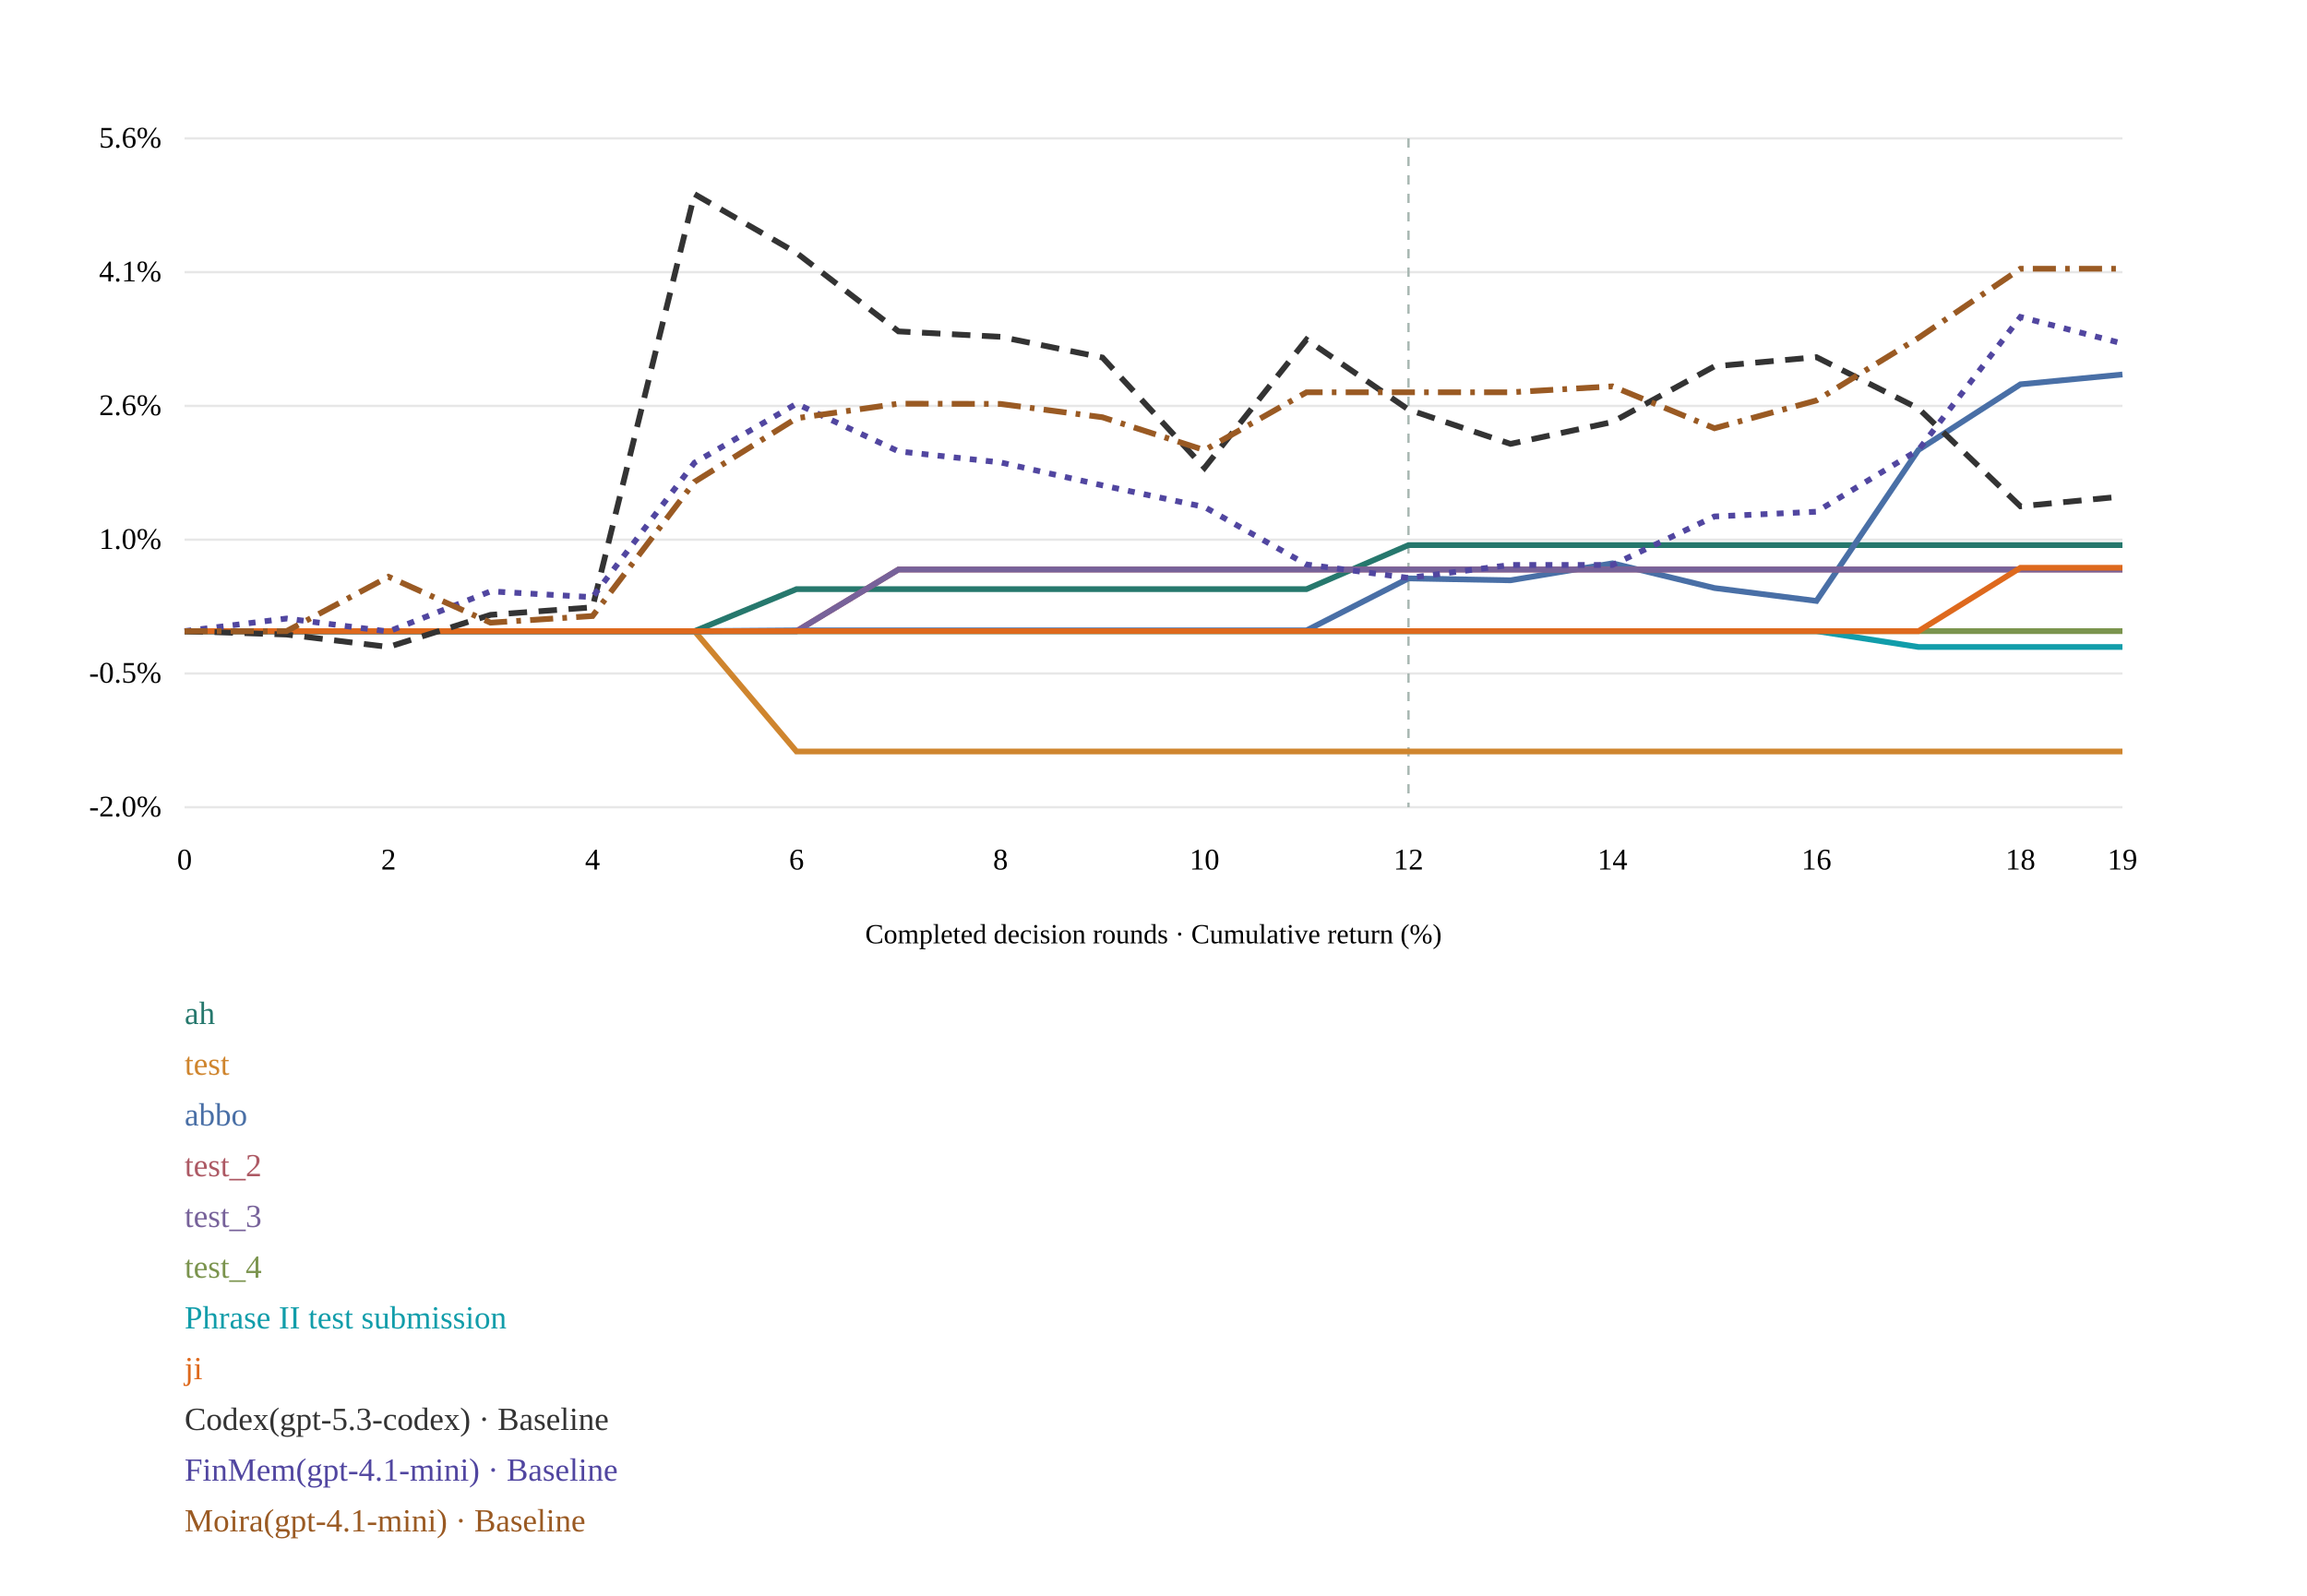
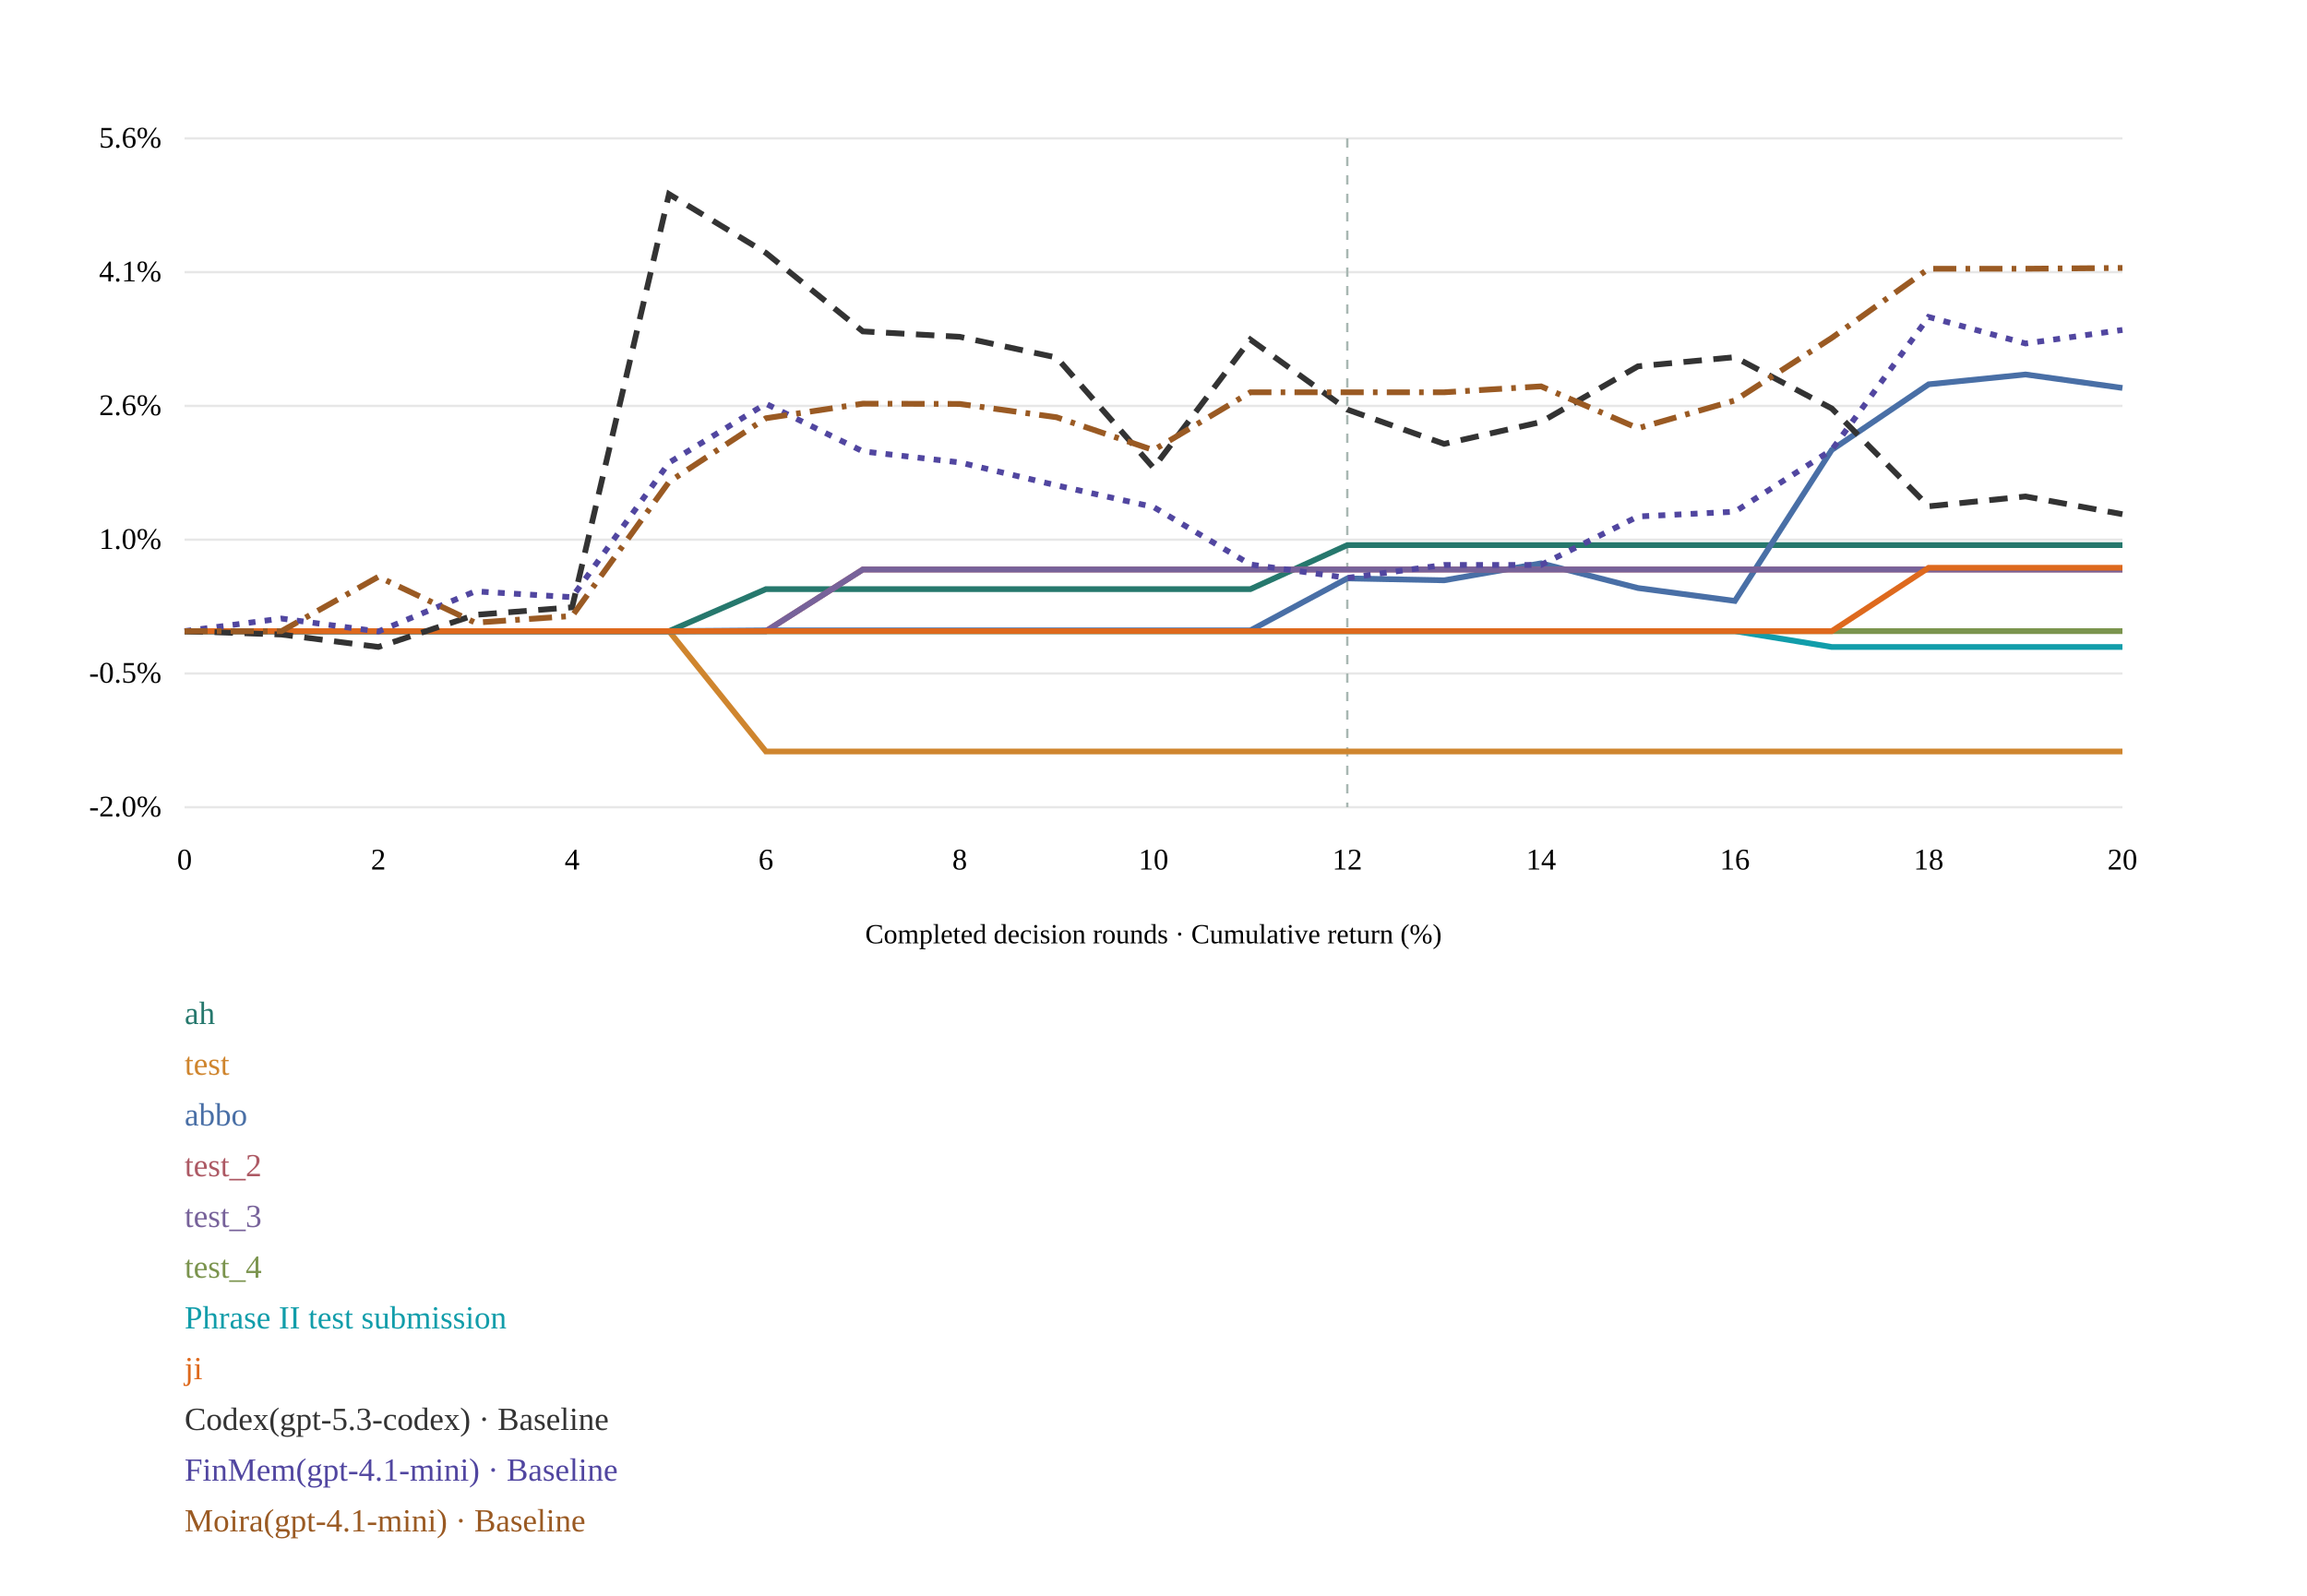
<svg xmlns="http://www.w3.org/2000/svg" viewBox="0 0 1000 692" role="img">
  <rect width="100%" height="100%" fill="white" />
  <path d="M80 350.0H920" stroke="#e7e7e7" />
  <text x="70" y="354.0" text-anchor="end" font-size="13">-2.0%</text>
  <path d="M80 292.0H920" stroke="#e7e7e7" />
  <text x="70" y="296.0" text-anchor="end" font-size="13">-0.5%</text>
  <path d="M80 234.0H920" stroke="#e7e7e7" />
  <text x="70" y="238.0" text-anchor="end" font-size="13">1.0%</text>
  <path d="M80 176.0H920" stroke="#e7e7e7" />
  <text x="70" y="180.0" text-anchor="end" font-size="13">2.6%</text>
  <path d="M80 118.0H920" stroke="#e7e7e7" />
  <text x="70" y="122.0" text-anchor="end" font-size="13">4.1%</text>
  <path d="M80 60H920" stroke="#e7e7e7" />
  <text x="70" y="64" text-anchor="end" font-size="13">5.6%</text>
  <path d="M80 273.646H920" stroke="#aaa" />
  <text x="80.0" y="377" text-anchor="middle" font-size="13">0</text>
-   <text x="168.421" y="377" text-anchor="middle" font-size="13">2</text>
-   <text x="256.842" y="377" text-anchor="middle" font-size="13">4</text>
-   <text x="345.263" y="377" text-anchor="middle" font-size="13">6</text>
-   <text x="433.684" y="377" text-anchor="middle" font-size="13">8</text>
-   <text x="522.105" y="377" text-anchor="middle" font-size="13">10</text>
-   <text x="610.526" y="377" text-anchor="middle" font-size="13">12</text>
-   <text x="698.947" y="377" text-anchor="middle" font-size="13">14</text>
-   <text x="787.368" y="377" text-anchor="middle" font-size="13">16</text>
-   <text x="875.789" y="377" text-anchor="middle" font-size="13">18</text>
-   <text x="920.0" y="377" text-anchor="middle" font-size="13">19</text>
-   <path d="M610.526 60V350" stroke="#a8b7b2" stroke-dasharray="4 4" />
+   <text x="164.0" y="377" text-anchor="middle" font-size="13">2</text>
+   <text x="248.0" y="377" text-anchor="middle" font-size="13">4</text>
+   <text x="332.0" y="377" text-anchor="middle" font-size="13">6</text>
+   <text x="416.0" y="377" text-anchor="middle" font-size="13">8</text>
+   <text x="500.0" y="377" text-anchor="middle" font-size="13">10</text>
+   <text x="584.0" y="377" text-anchor="middle" font-size="13">12</text>
+   <text x="668.0" y="377" text-anchor="middle" font-size="13">14</text>
+   <text x="752.0" y="377" text-anchor="middle" font-size="13">16</text>
+   <text x="836.0" y="377" text-anchor="middle" font-size="13">18</text>
+   <text x="920.0" y="377" text-anchor="middle" font-size="13">20</text>
+   <path d="M584.0 60V350" stroke="#a8b7b2" stroke-dasharray="4 4" />
  <text x="500" y="409" text-anchor="middle">Completed decision rounds · Cumulative return (%)</text>
-   <polyline points="80.00,273.65 124.21,273.65 168.42,273.65 212.63,273.65 256.84,273.65 301.05,273.65 345.26,255.44 389.47,255.44 433.68,255.44 477.89,255.44 522.11,255.44 566.32,255.44 610.53,236.35 654.74,236.35 698.95,236.35 743.16,236.35 787.37,236.35 831.58,236.35 875.79,236.35 920.00,236.35" fill="none" stroke="#26786d" stroke-width="2.5" stroke-dasharray="none" />
+   <polyline points="80.00,273.65 122.00,273.65 164.00,273.65 206.00,273.65 248.00,273.65 290.00,273.65 332.00,255.44 374.00,255.44 416.00,255.44 458.00,255.44 500.00,255.44 542.00,255.44 584.00,236.35 626.00,236.35 668.00,236.35 710.00,236.35 752.00,236.35 794.00,236.35 836.00,236.35 878.00,236.35 920.00,236.35" fill="none" stroke="#26786d" stroke-width="2.5" stroke-dasharray="none" />
  <text x="80" y="444" fill="#26786d" font-size="14">ah</text>
-   <polyline points="80.00,273.65 124.21,273.65 168.42,273.65 212.63,273.65 256.84,273.65 301.05,273.65 345.26,325.83 389.47,325.83 433.68,325.83 477.89,325.83 522.11,325.83 566.32,325.83 610.53,325.83 654.74,325.83 698.95,325.83 743.16,325.83 787.37,325.83 831.58,325.83 875.79,325.83 920.00,325.83" fill="none" stroke="#cf852e" stroke-width="2.5" stroke-dasharray="none" />
+   <polyline points="80.00,273.65 122.00,273.65 164.00,273.65 206.00,273.65 248.00,273.65 290.00,273.65 332.00,325.83 374.00,325.83 416.00,325.83 458.00,325.83 500.00,325.83 542.00,325.83 584.00,325.83 626.00,325.83 668.00,325.83 710.00,325.83 752.00,325.83 794.00,325.83 836.00,325.83 878.00,325.83 920.00,325.83" fill="none" stroke="#cf852e" stroke-width="2.5" stroke-dasharray="none" />
  <text x="80" y="466" fill="#cf852e" font-size="14">test</text>
-   <polyline points="80.00,273.65 124.21,273.65 168.42,273.65 212.63,273.65 256.84,273.65 301.05,273.65 345.26,273.33 389.47,273.33 433.68,273.33 477.89,273.33 522.11,273.33 566.32,273.33 610.53,250.78 654.74,251.61 698.95,244.24 743.16,254.96 787.37,260.56 831.58,195.08 875.79,166.63 920.00,162.37" fill="none" stroke="#496fa6" stroke-width="2.5" stroke-dasharray="none" />
+   <polyline points="80.00,273.65 122.00,273.65 164.00,273.65 206.00,273.65 248.00,273.65 290.00,273.65 332.00,273.33 374.00,273.33 416.00,273.33 458.00,273.33 500.00,273.33 542.00,273.33 584.00,250.78 626.00,251.61 668.00,244.24 710.00,254.96 752.00,260.56 794.00,195.08 836.00,166.63 878.00,162.37 920.00,168.21" fill="none" stroke="#496fa6" stroke-width="2.5" stroke-dasharray="none" />
  <text x="80" y="488" fill="#496fa6" font-size="14">abbo</text>
-   <polyline points="80.00,273.65 124.21,273.65 168.42,273.65 212.63,273.65 256.84,273.65 301.05,273.65 345.26,273.65 389.47,246.93 433.68,246.93 477.89,246.93 522.11,246.93 566.32,246.93 610.53,246.93 654.74,246.93 698.95,246.93 743.16,246.93 787.37,246.93 831.58,246.93 875.79,246.93 920.00,246.93" fill="none" stroke="#ad5964" stroke-width="2.5" stroke-dasharray="none" />
+   <polyline points="80.00,273.65 122.00,273.65 164.00,273.65 206.00,273.65 248.00,273.65 290.00,273.65 332.00,273.65 374.00,246.93 416.00,246.93 458.00,246.93 500.00,246.93 542.00,246.93 584.00,246.93 626.00,246.93 668.00,246.93 710.00,246.93 752.00,246.93 794.00,246.93 836.00,246.93 878.00,246.93 920.00,246.93" fill="none" stroke="#ad5964" stroke-width="2.5" stroke-dasharray="none" />
  <text x="80" y="510" fill="#ad5964" font-size="14">test_2</text>
-   <polyline points="80.00,273.65 124.21,273.65 168.42,273.65 212.63,273.65 256.84,273.65 301.05,273.65 345.26,273.65 389.47,246.93 433.68,246.93 477.89,246.93 522.11,246.93 566.32,246.93 610.53,246.93 654.74,246.93 698.95,246.93 743.16,246.93 787.37,246.93 831.58,246.93 875.79,246.93 920.00,246.93" fill="none" stroke="#77629a" stroke-width="2.5" stroke-dasharray="none" />
+   <polyline points="80.00,273.65 122.00,273.65 164.00,273.65 206.00,273.65 248.00,273.65 290.00,273.65 332.00,273.65 374.00,246.93 416.00,246.93 458.00,246.93 500.00,246.93 542.00,246.93 584.00,246.93 626.00,246.93 668.00,246.93 710.00,246.93 752.00,246.93 794.00,246.93 836.00,246.93 878.00,246.93 920.00,246.93" fill="none" stroke="#77629a" stroke-width="2.5" stroke-dasharray="none" />
  <text x="80" y="532" fill="#77629a" font-size="14">test_3</text>
-   <polyline points="80.00,273.65 124.21,273.65 168.42,273.65 212.63,273.65 256.84,273.65 301.05,273.65 345.26,273.65 389.47,273.65 433.68,273.65 477.89,273.65 522.11,273.65 566.32,273.65 610.53,273.65 654.74,273.65 698.95,273.65 743.16,273.65 787.37,273.65 831.58,273.65 875.79,273.65 920.00,273.65" fill="none" stroke="#7b944e" stroke-width="2.5" stroke-dasharray="none" />
+   <polyline points="80.00,273.65 122.00,273.65 164.00,273.65 206.00,273.65 248.00,273.65 290.00,273.65 332.00,273.65 374.00,273.65 416.00,273.65 458.00,273.65 500.00,273.65 542.00,273.65 584.00,273.65 626.00,273.65 668.00,273.65 710.00,273.65 752.00,273.65 794.00,273.65 836.00,273.65 878.00,273.65 920.00,273.65" fill="none" stroke="#7b944e" stroke-width="2.5" stroke-dasharray="none" />
  <text x="80" y="554" fill="#7b944e" font-size="14">test_4</text>
-   <polyline points="80.00,273.65 124.21,273.65 168.42,273.65 212.63,273.65 256.84,273.65 301.05,273.65 345.26,273.65 389.47,273.65 433.68,273.65 477.89,273.65 522.11,273.65 566.32,273.65 610.53,273.65 654.74,273.65 698.95,273.65 743.16,273.65 787.37,273.65 831.58,280.52 875.79,280.52 920.00,280.52" fill="none" stroke="#119daa" stroke-width="2.5" stroke-dasharray="none" />
+   <polyline points="80.00,273.65 122.00,273.65 164.00,273.65 206.00,273.65 248.00,273.65 290.00,273.65 332.00,273.65 374.00,273.65 416.00,273.65 458.00,273.65 500.00,273.65 542.00,273.65 584.00,273.65 626.00,273.65 668.00,273.65 710.00,273.65 752.00,273.65 794.00,280.52 836.00,280.52 878.00,280.52 920.00,280.52" fill="none" stroke="#119daa" stroke-width="2.5" stroke-dasharray="none" />
  <text x="80" y="576" fill="#119daa" font-size="14">Phrase II test submission</text>
-   <polyline points="80.00,273.65 124.21,273.65 168.42,273.65 212.63,273.65 256.84,273.65 301.05,273.65 345.26,273.65 389.47,273.65 433.68,273.65 477.89,273.65 522.11,273.65 566.32,273.65 610.53,273.65 654.74,273.65 698.95,273.65 743.16,273.65 787.37,273.65 831.58,273.65 875.79,246.17 920.00,246.17" fill="none" stroke="#de691d" stroke-width="2.5" stroke-dasharray="none" />
+   <polyline points="80.00,273.65 122.00,273.65 164.00,273.65 206.00,273.65 248.00,273.65 290.00,273.65 332.00,273.65 374.00,273.65 416.00,273.65 458.00,273.65 500.00,273.65 542.00,273.65 584.00,273.65 626.00,273.65 668.00,273.65 710.00,273.65 752.00,273.65 794.00,273.65 836.00,246.17 878.00,246.17 920.00,246.17" fill="none" stroke="#de691d" stroke-width="2.5" stroke-dasharray="none" />
  <text x="80" y="598" fill="#de691d" font-size="14">ji</text>
-   <polyline points="80.00,273.65 124.21,275.12 168.42,280.51 212.63,266.59 256.84,263.32 301.05,84.17 345.26,109.65 389.47,143.69 433.68,146.03 477.89,155.02 522.11,202.86 566.32,147.24 610.53,177.58 654.74,192.46 698.95,182.97 743.16,158.83 787.37,154.86 831.58,177.10 875.79,219.53 920.00,215.26" fill="none" stroke="#333" stroke-width="2.5" stroke-dasharray="8 5" />
+   <polyline points="80.00,273.65 122.00,275.12 164.00,280.51 206.00,266.59 248.00,263.32 290.00,84.17 332.00,109.65 374.00,143.69 416.00,146.03 458.00,155.02 500.00,202.86 542.00,147.24 584.00,177.58 626.00,192.46 668.00,182.97 710.00,158.83 752.00,154.86 794.00,177.10 836.00,219.53 878.00,215.26 920.00,222.96" fill="none" stroke="#333" stroke-width="2.5" stroke-dasharray="8 5" />
  <text x="80" y="620" fill="#333" font-size="14">Codex(gpt-5.3-codex) · Baseline</text>
-   <polyline points="80.00,273.65 124.21,268.19 168.42,273.81 212.63,256.40 256.84,258.92 301.05,200.61 345.26,175.06 389.47,195.70 433.68,200.50 477.89,210.46 522.11,219.83 566.32,244.75 610.53,250.58 654.74,244.95 698.95,244.95 743.16,223.93 787.37,221.88 831.58,195.08 875.79,137.43 920.00,148.93" fill="none" stroke="#5146a0" stroke-width="2.5" stroke-dasharray="3 4" />
+   <polyline points="80.00,273.65 122.00,268.19 164.00,273.81 206.00,256.40 248.00,258.92 290.00,200.61 332.00,175.06 374.00,195.70 416.00,200.50 458.00,210.46 500.00,219.83 542.00,244.75 584.00,250.58 626.00,244.95 668.00,244.95 710.00,223.93 752.00,221.88 794.00,195.08 836.00,137.43 878.00,148.93 920.00,143.06" fill="none" stroke="#5146a0" stroke-width="2.5" stroke-dasharray="3 4" />
  <text x="80" y="642" fill="#5146a0" font-size="14">FinMem(gpt-4.1-mini) · Baseline</text>
-   <polyline points="80.00,273.65 124.21,273.65 168.42,250.08 212.63,269.98 256.84,267.10 301.05,208.92 345.26,181.34 389.47,175.02 433.68,175.14 477.89,180.92 522.11,195.17 566.32,170.09 610.53,170.09 654.74,170.09 698.95,167.52 743.16,185.69 787.37,173.63 831.58,146.50 875.79,116.52 920.00,116.52" fill="none" stroke="#9a5a23" stroke-width="2.5" stroke-dasharray="10 4 2 4" />
+   <polyline points="80.00,273.65 122.00,273.65 164.00,250.08 206.00,269.98 248.00,267.10 290.00,208.92 332.00,181.34 374.00,175.02 416.00,175.14 458.00,180.92 500.00,195.17 542.00,170.09 584.00,170.09 626.00,170.09 668.00,167.52 710.00,185.69 752.00,173.63 794.00,146.50 836.00,116.52 878.00,116.52 920.00,116.18" fill="none" stroke="#9a5a23" stroke-width="2.5" stroke-dasharray="10 4 2 4" />
  <text x="80" y="664" fill="#9a5a23" font-size="14">Moira(gpt-4.1-mini) · Baseline</text>
</svg>
